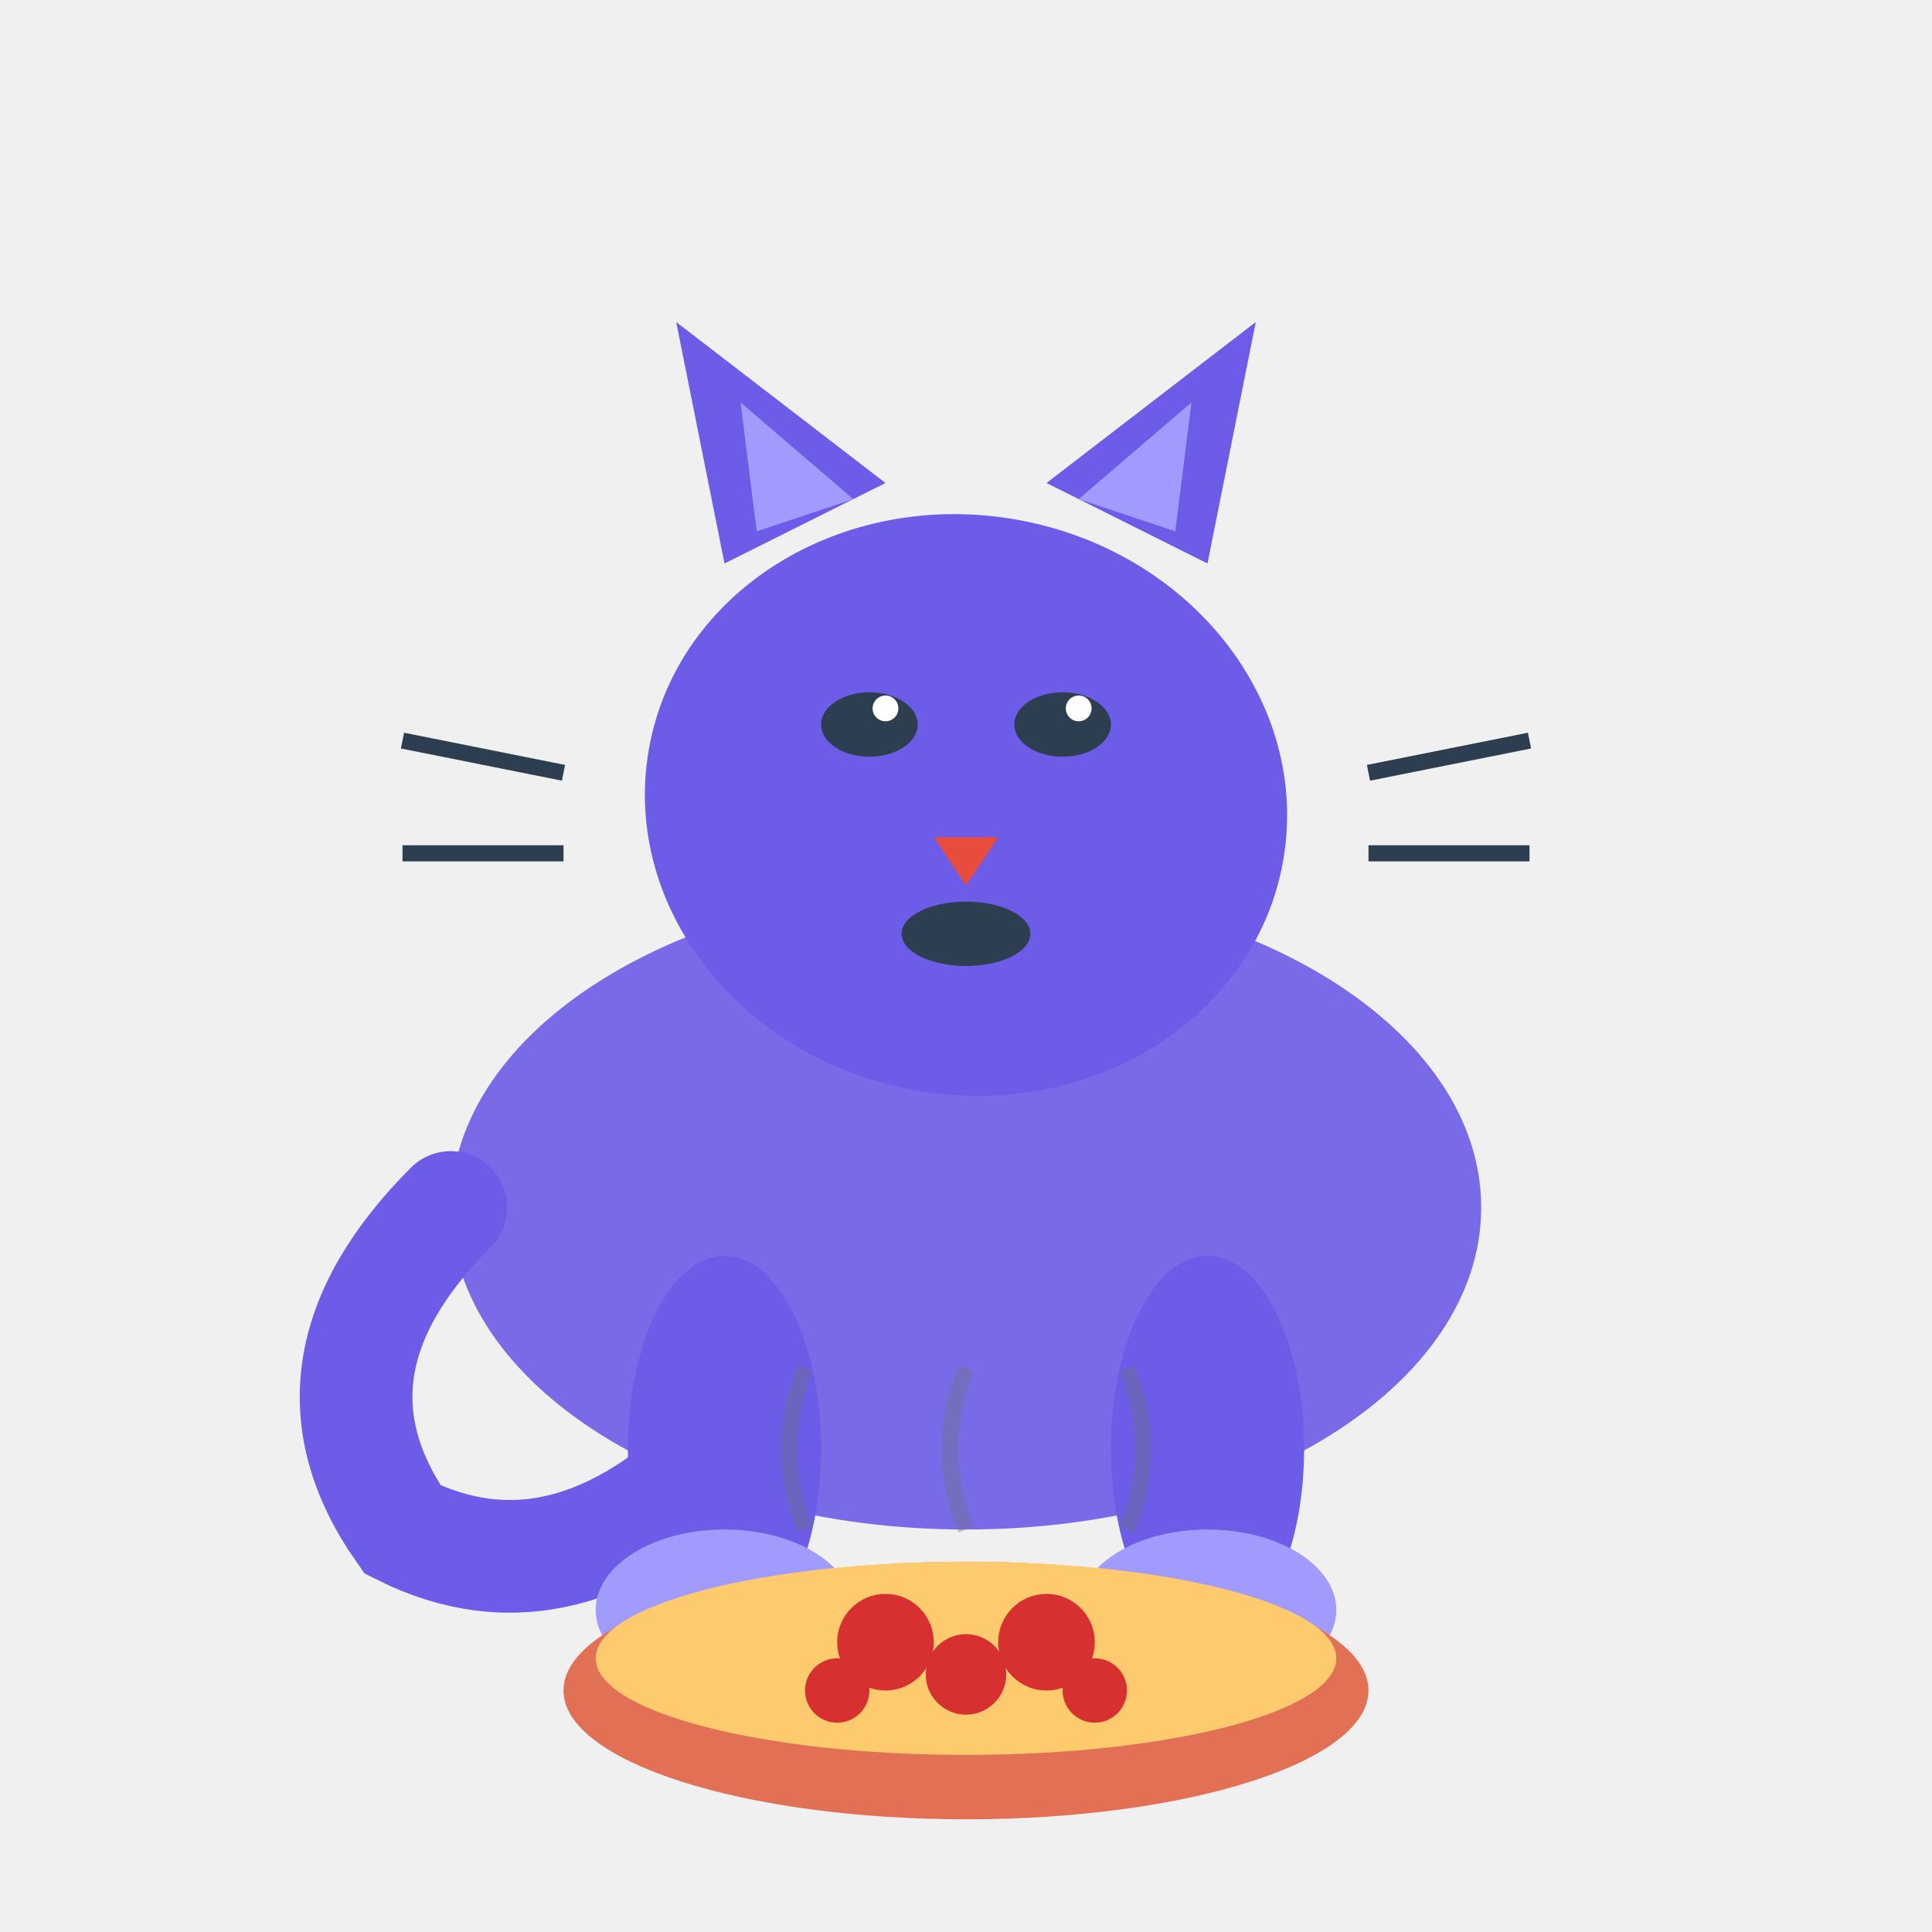
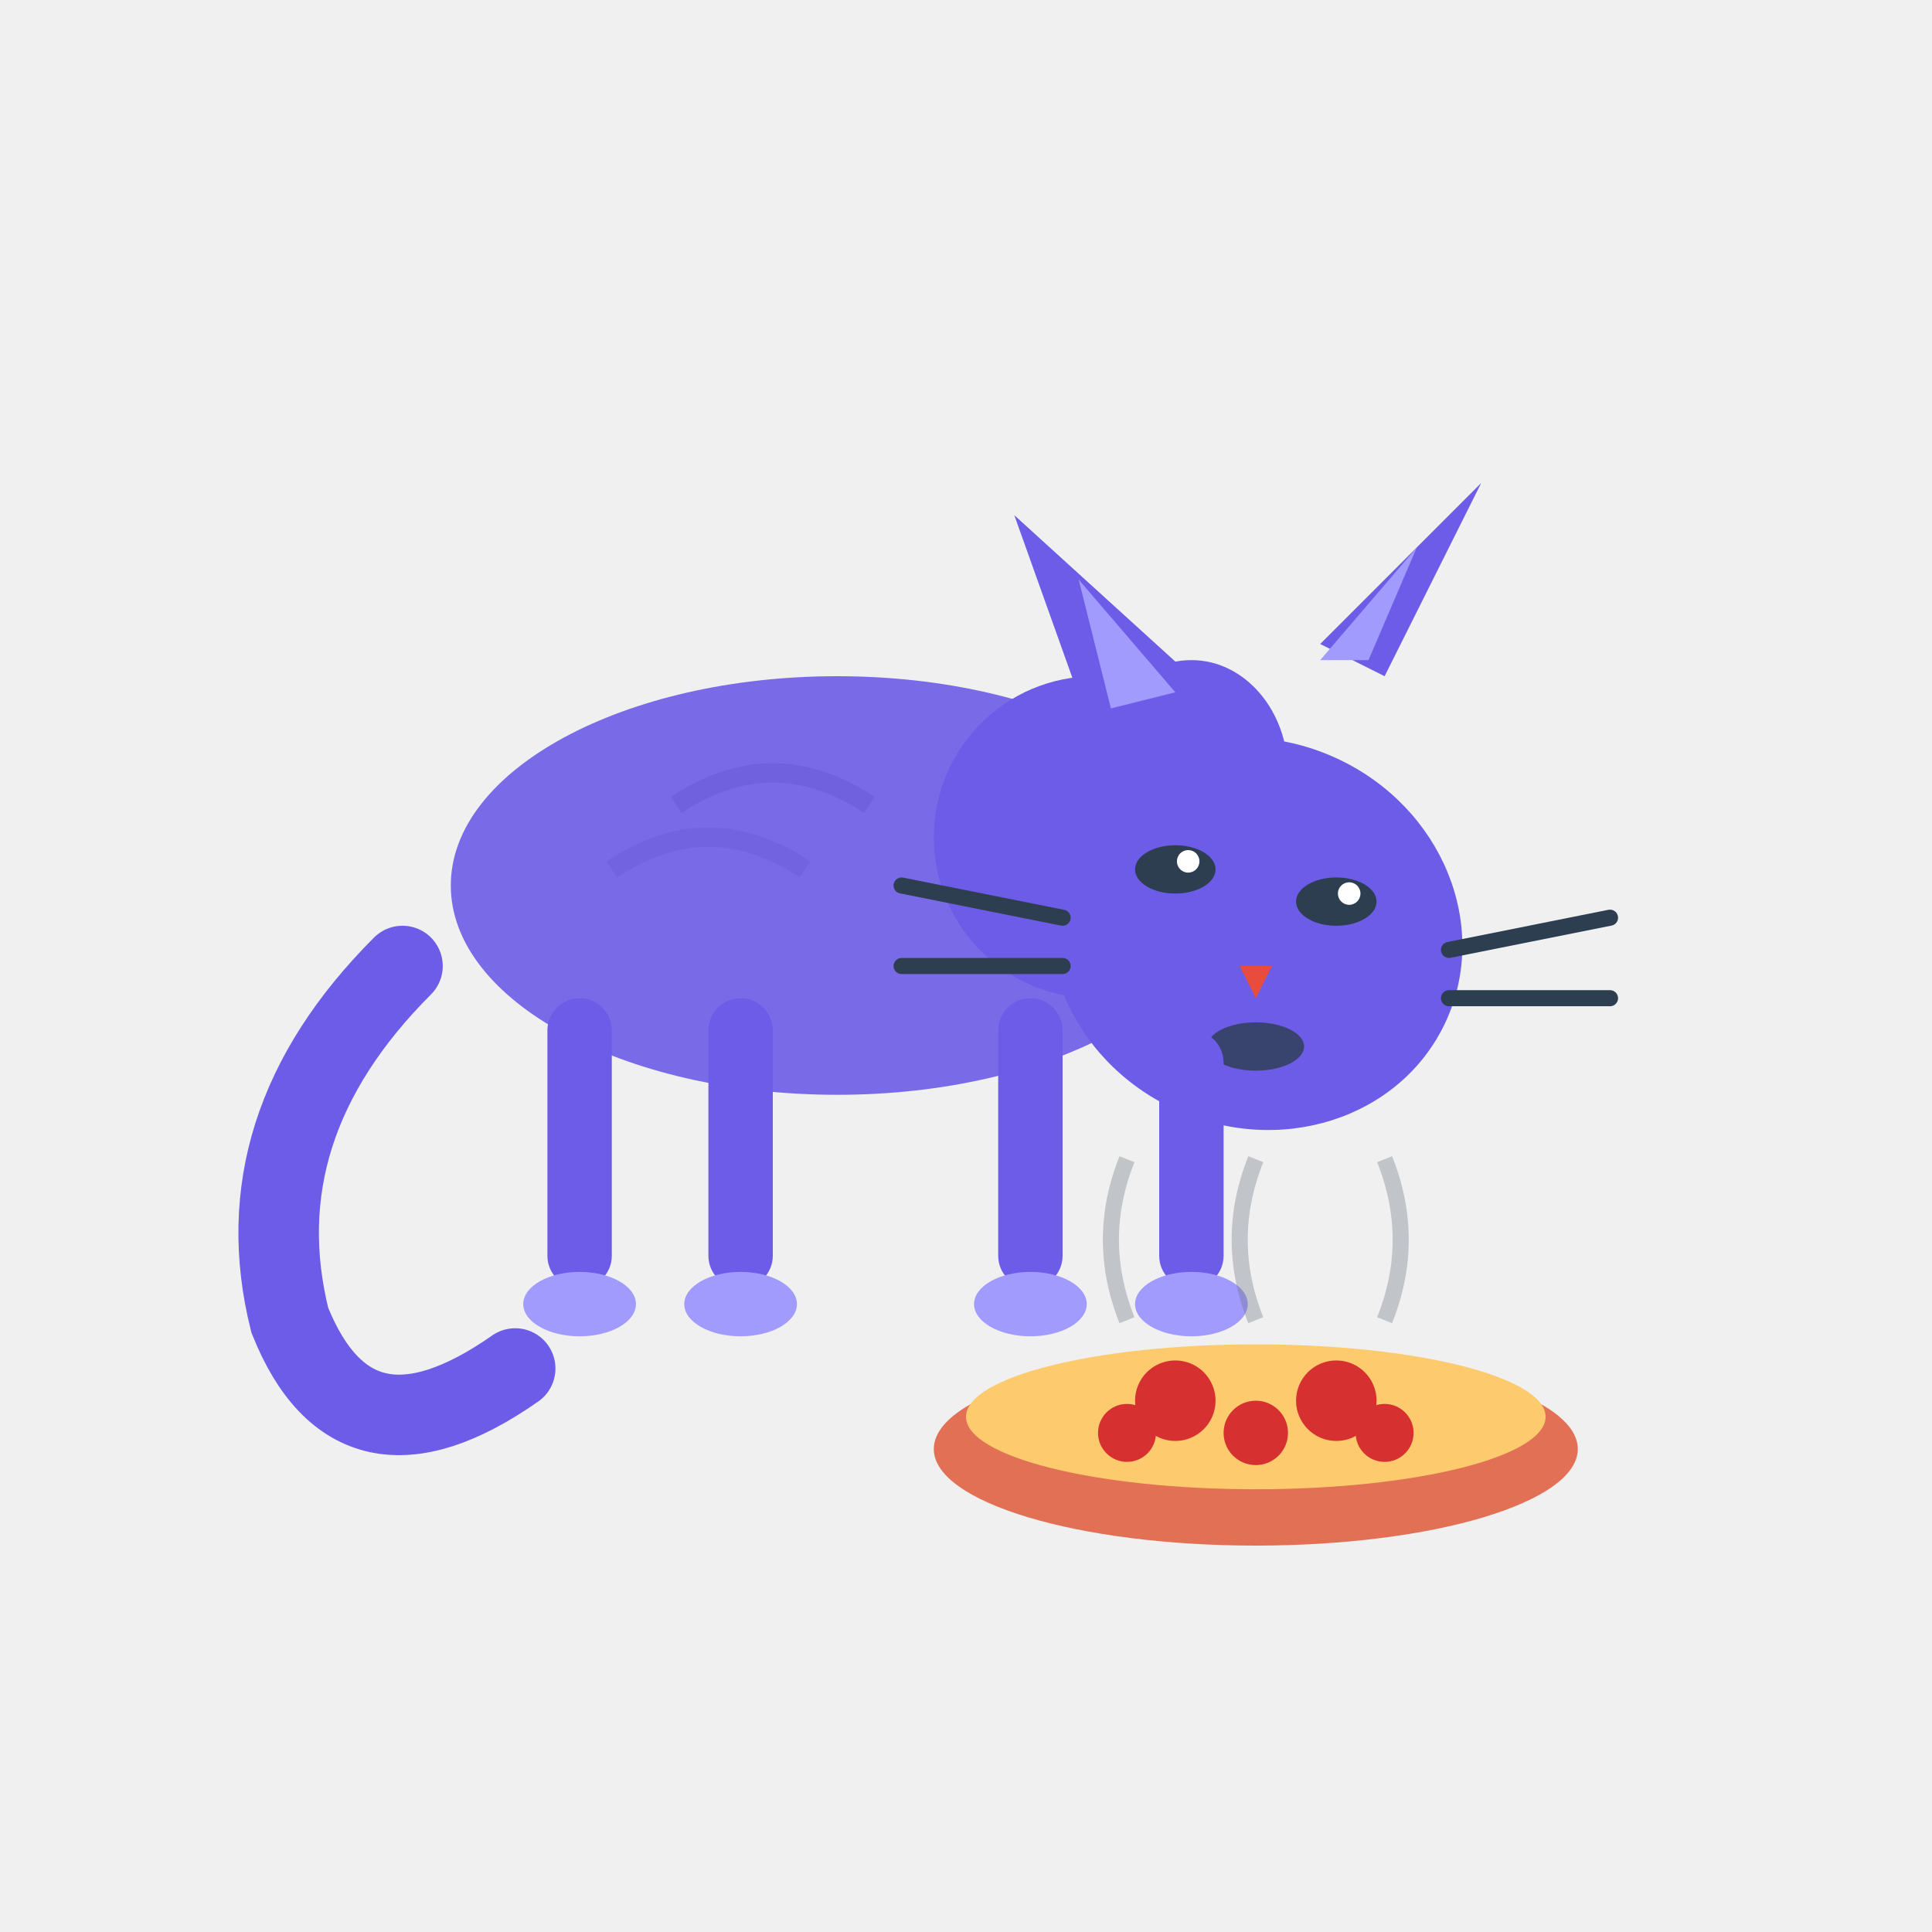
<svg xmlns="http://www.w3.org/2000/svg" width="120" height="120" viewBox="0 0 120 120" fill="none">
-   <ellipse cx="60" cy="75" rx="32" ry="20" fill="#6C5CE7" opacity="0.9" />
-   <ellipse cx="60" cy="50" rx="20" ry="18" fill="#6C5CE7" transform="rotate(10 60 50)" />
-   <path d="M45 35 L42 20 L55 30 Z" fill="#6C5CE7" />
-   <path d="M75 35 L78 20 L65 30 Z" fill="#6C5CE7" />
-   <path d="M47 33 L46 25 L53 31 Z" fill="#A29BFE" />
-   <path d="M73 33 L74 25 L67 31 Z" fill="#A29BFE" />
-   <ellipse cx="54" cy="45" rx="3" ry="2" fill="#2C3E50" />
-   <ellipse cx="66" cy="45" rx="3" ry="2" fill="#2C3E50" />
-   <circle cx="55" cy="44" r="0.8" fill="white" />
-   <circle cx="67" cy="44" r="0.8" fill="white" />
-   <path d="M58 52 L60 55 L62 52 Z" fill="#E74C3C" />
-   <ellipse cx="60" cy="58" rx="4" ry="2" fill="#2C3E50" />
-   <path d="M28 75 Q18 85 25 95 Q35 100 45 90" stroke="#6C5CE7" stroke-width="7" fill="none" stroke-linecap="round" />
-   <ellipse cx="45" cy="90" rx="6" ry="12" fill="#6C5CE7" />
-   <ellipse cx="75" cy="90" rx="6" ry="12" fill="#6C5CE7" />
-   <ellipse cx="45" cy="100" rx="8" ry="5" fill="#A29BFE" />
-   <ellipse cx="75" cy="100" rx="8" ry="5" fill="#A29BFE" />
-   <line x1="35" y1="48" x2="25" y2="46" stroke="#2C3E50" stroke-width="1" />
-   <line x1="35" y1="53" x2="25" y2="53" stroke="#2C3E50" stroke-width="1" />
-   <line x1="85" y1="48" x2="95" y2="46" stroke="#2C3E50" stroke-width="1" />
-   <line x1="85" y1="53" x2="95" y2="53" stroke="#2C3E50" stroke-width="1" />
-   <ellipse cx="60" cy="105" rx="25" ry="8" fill="#E17055" />
-   <ellipse cx="60" cy="103" rx="23" ry="6" fill="#FDCB6E" />
-   <circle cx="55" cy="102" r="3" fill="#D63031" />
-   <circle cx="65" cy="102" r="3" fill="#D63031" />
-   <circle cx="60" cy="104" r="2.5" fill="#D63031" />
-   <circle cx="52" cy="105" r="2" fill="#D63031" />
-   <circle cx="68" cy="105" r="2" fill="#D63031" />
-   <path d="M50 95 Q48 90 50 85" stroke="#6B7280" stroke-width="1" fill="none" opacity="0.4" />
-   <path d="M60 95 Q58 90 60 85" stroke="#6B7280" stroke-width="1" fill="none" opacity="0.4" />
-   <path d="M70 95 Q72 90 70 85" stroke="#6B7280" stroke-width="1" fill="none" opacity="0.4" />
+   <path d="M25 60 Q15 70 18 82 Q22 92 32 85" stroke="#6C5CE7" stroke-width="5" fill="none" stroke-linecap="round" />
+   <ellipse cx="52" cy="55" rx="24" ry="13" fill="#6C5CE7" opacity="0.9" />
+   <ellipse cx="68" cy="52" rx="10" ry="10" fill="#6C5CE7" />
+   <ellipse cx="74" cy="48" rx="6" ry="7" fill="#6C5CE7" />
+   <ellipse cx="78" cy="58" rx="13" ry="12" fill="#6C5CE7" transform="rotate(25 78 58)" />
+   <path d="M68 46 L63 32 L74 42 Z" fill="#6C5CE7" />
+   <path d="M86 42 L92 30 L82 40 Z" fill="#6C5CE7" />
+   <path d="M69 44 L67 36 L73 43 Z" fill="#A29BFE" />
+   <path d="M85 41 L88 34 L82 41 Z" fill="#A29BFE" />
+   <ellipse cx="73" cy="54" rx="2.5" ry="1.5" fill="#2C3E50" />
+   <ellipse cx="83" cy="56" rx="2.5" ry="1.5" fill="#2C3E50" />
+   <circle cx="73.8" cy="53.5" r="0.7" fill="white" />
+   <circle cx="83.8" cy="55.5" r="0.7" fill="white" />
+   <path d="M77 60 L78 62 L79 60 Z" fill="#E74C3C" />
+   <ellipse cx="78" cy="65" rx="3" ry="1.5" fill="#2C3E50" opacity="0.8" />
+   <rect x="62" y="62" width="4" height="18" rx="2" fill="#6C5CE7" />
+   <rect x="72" y="64" width="4" height="16" rx="2" fill="#6C5CE7" />
+   <rect x="34" y="62" width="4" height="18" rx="2" fill="#6C5CE7" />
+   <rect x="44" y="62" width="4" height="18" rx="2" fill="#6C5CE7" />
+   <ellipse cx="64" cy="81" rx="3.5" ry="2" fill="#A29BFE" />
+   <ellipse cx="74" cy="81" rx="3.5" ry="2" fill="#A29BFE" />
+   <ellipse cx="36" cy="81" rx="3.5" ry="2" fill="#A29BFE" />
+   <ellipse cx="46" cy="81" rx="3.5" ry="2" fill="#A29BFE" />
+   <line x1="66" y1="57" x2="56" y2="55" stroke="#2C3E50" stroke-width="1" stroke-linecap="round" />
+   <line x1="66" y1="60" x2="56" y2="60" stroke="#2C3E50" stroke-width="1" stroke-linecap="round" />
+   <line x1="90" y1="59" x2="100" y2="57" stroke="#2C3E50" stroke-width="1" stroke-linecap="round" />
+   <line x1="90" y1="62" x2="100" y2="62" stroke="#2C3E50" stroke-width="1" stroke-linecap="round" />
+   <ellipse cx="78" cy="90" rx="20" ry="6" fill="#E17055" />
+   <ellipse cx="78" cy="88" rx="18" ry="4.5" fill="#FDCB6E" />
+   <circle cx="73" cy="87" r="2.5" fill="#D63031" />
+   <circle cx="83" cy="87" r="2.5" fill="#D63031" />
+   <circle cx="78" cy="89" r="2" fill="#D63031" />
+   <circle cx="70" cy="89" r="1.8" fill="#D63031" />
+   <circle cx="86" cy="89" r="1.8" fill="#D63031" />
+   <path d="M42 50 Q48 46 54 50" stroke="#5B4BC7" stroke-width="1.2" fill="none" opacity="0.3" />
+   <path d="M38 54 Q44 50 50 54" stroke="#5B4BC7" stroke-width="1.2" fill="none" opacity="0.25" />
+   <path d="M70 82 Q68 77 70 72" stroke="#6B7280" stroke-width="1" fill="none" opacity="0.35" />
+   <path d="M78 82 Q76 77 78 72" stroke="#6B7280" stroke-width="1" fill="none" opacity="0.35" />
+   <path d="M86 82 Q88 77 86 72" stroke="#6B7280" stroke-width="1" fill="none" opacity="0.35" />
</svg>
